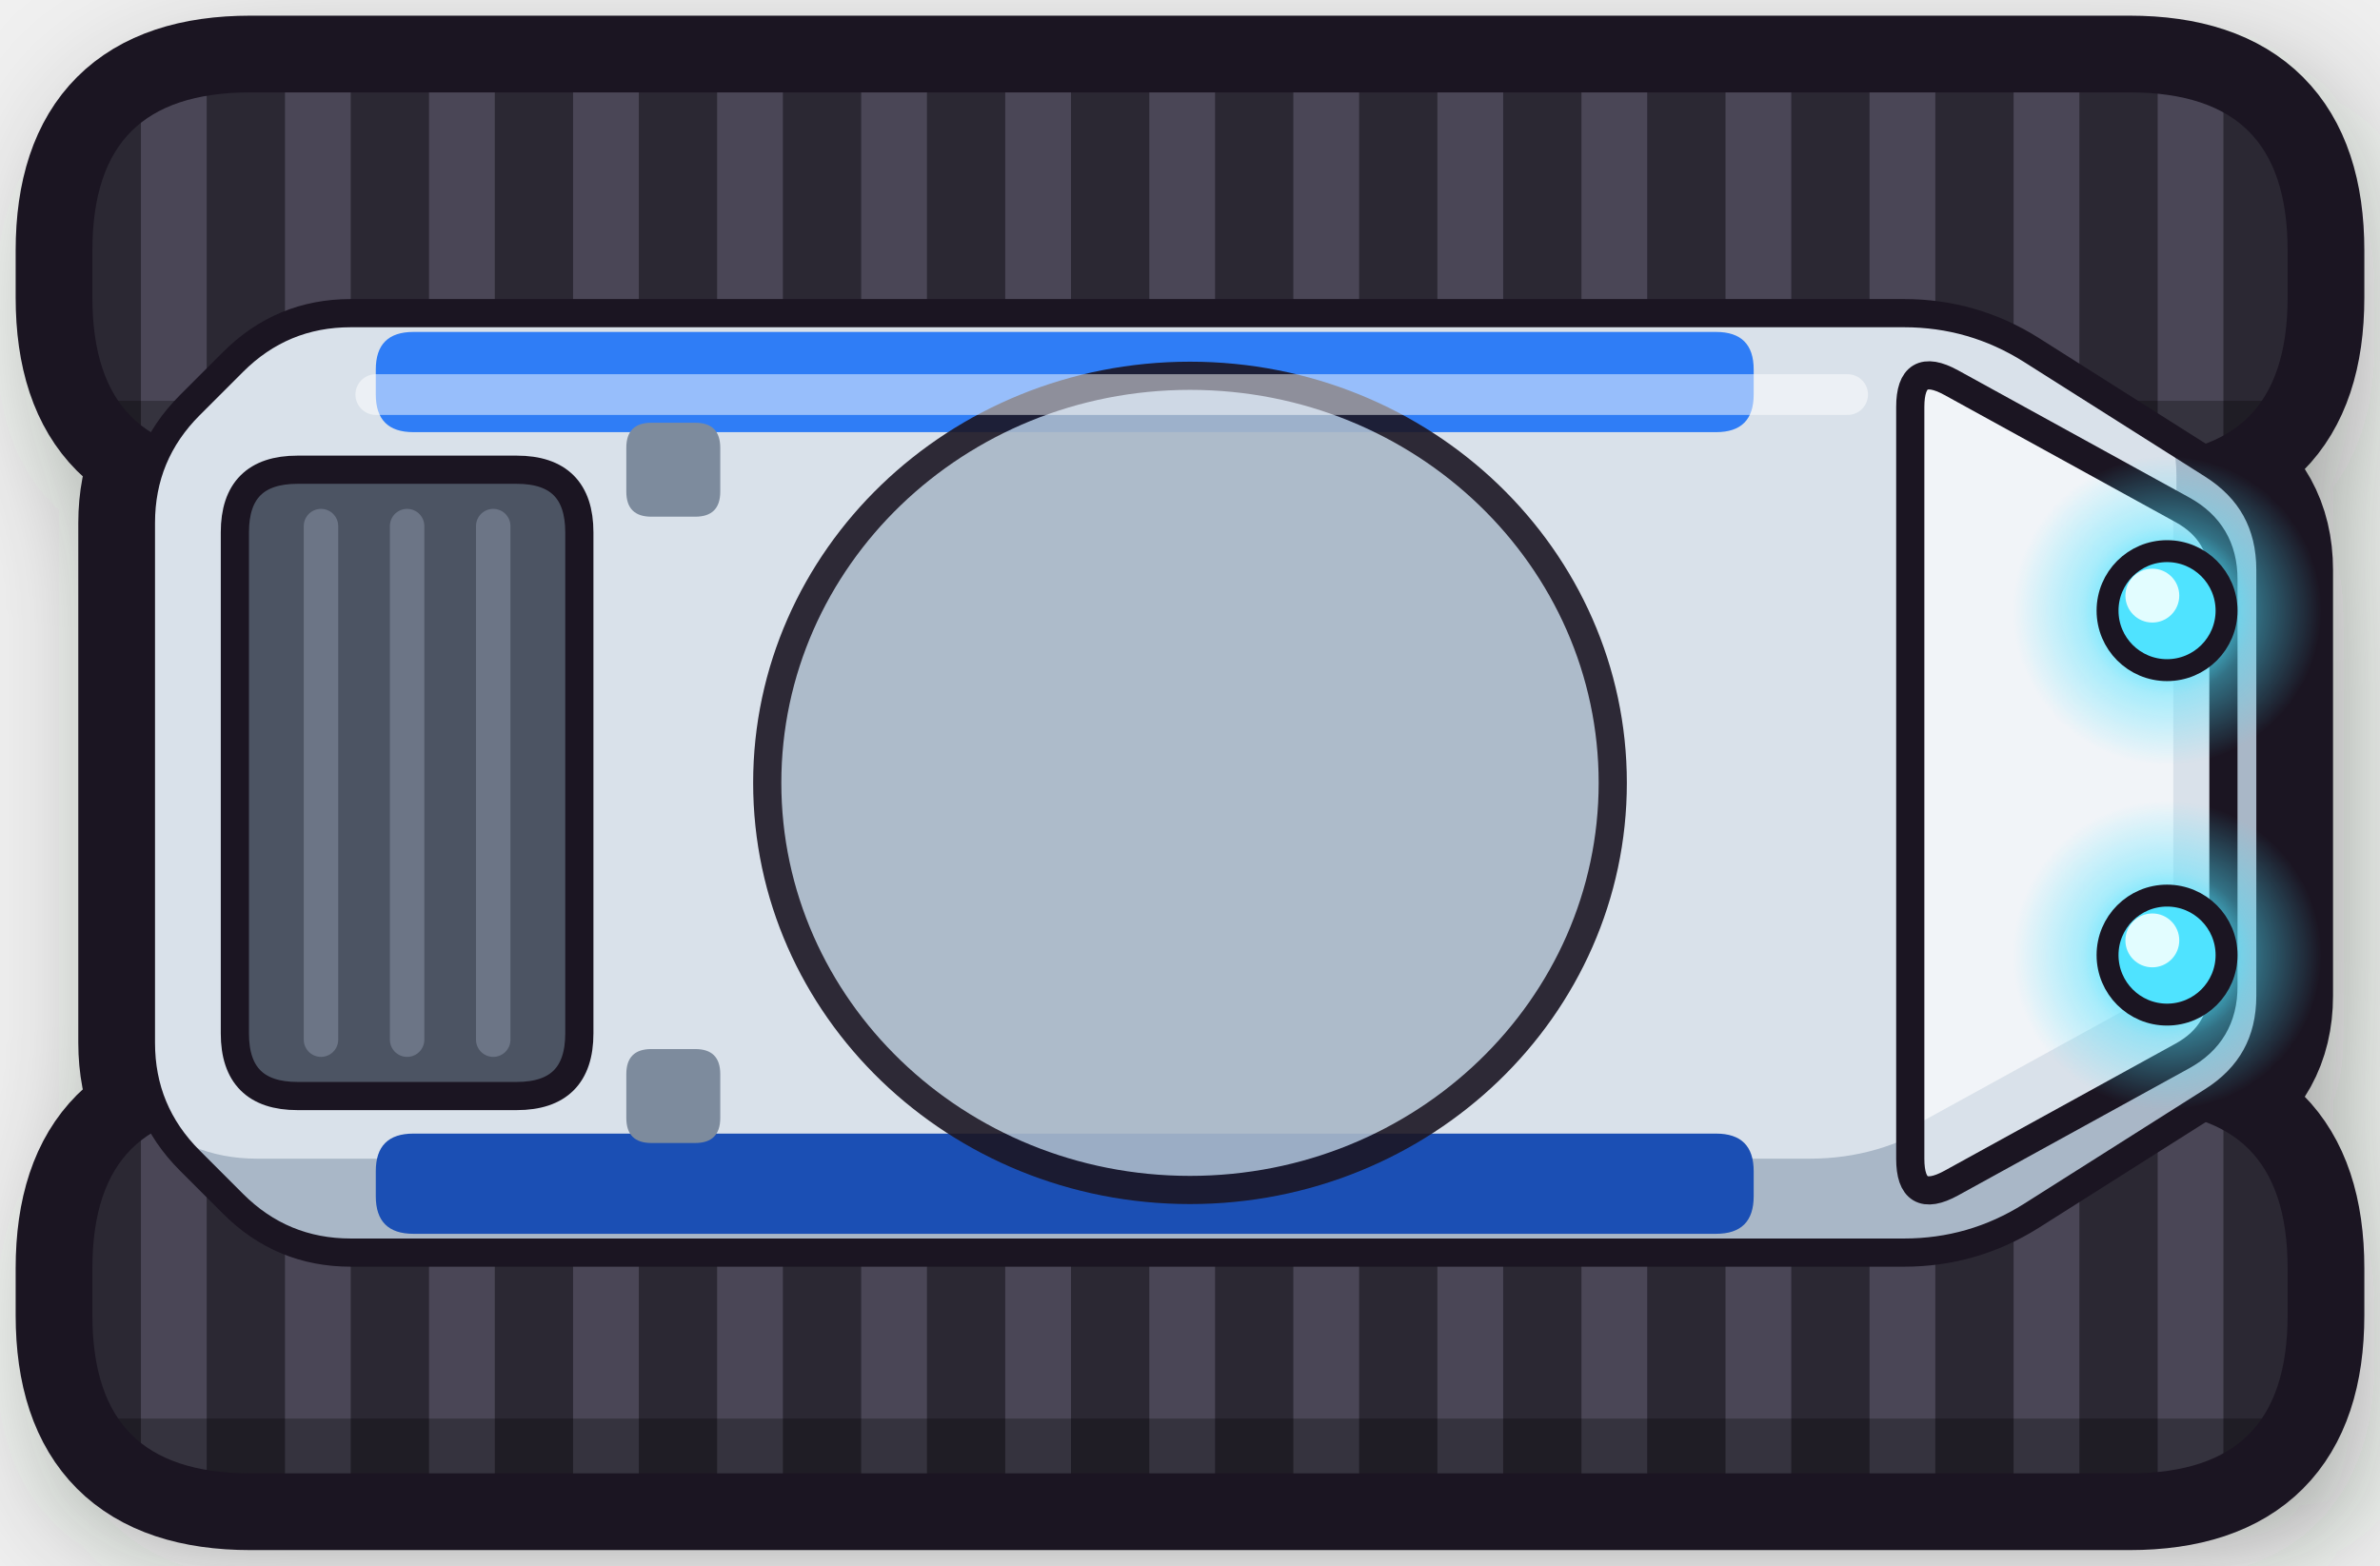
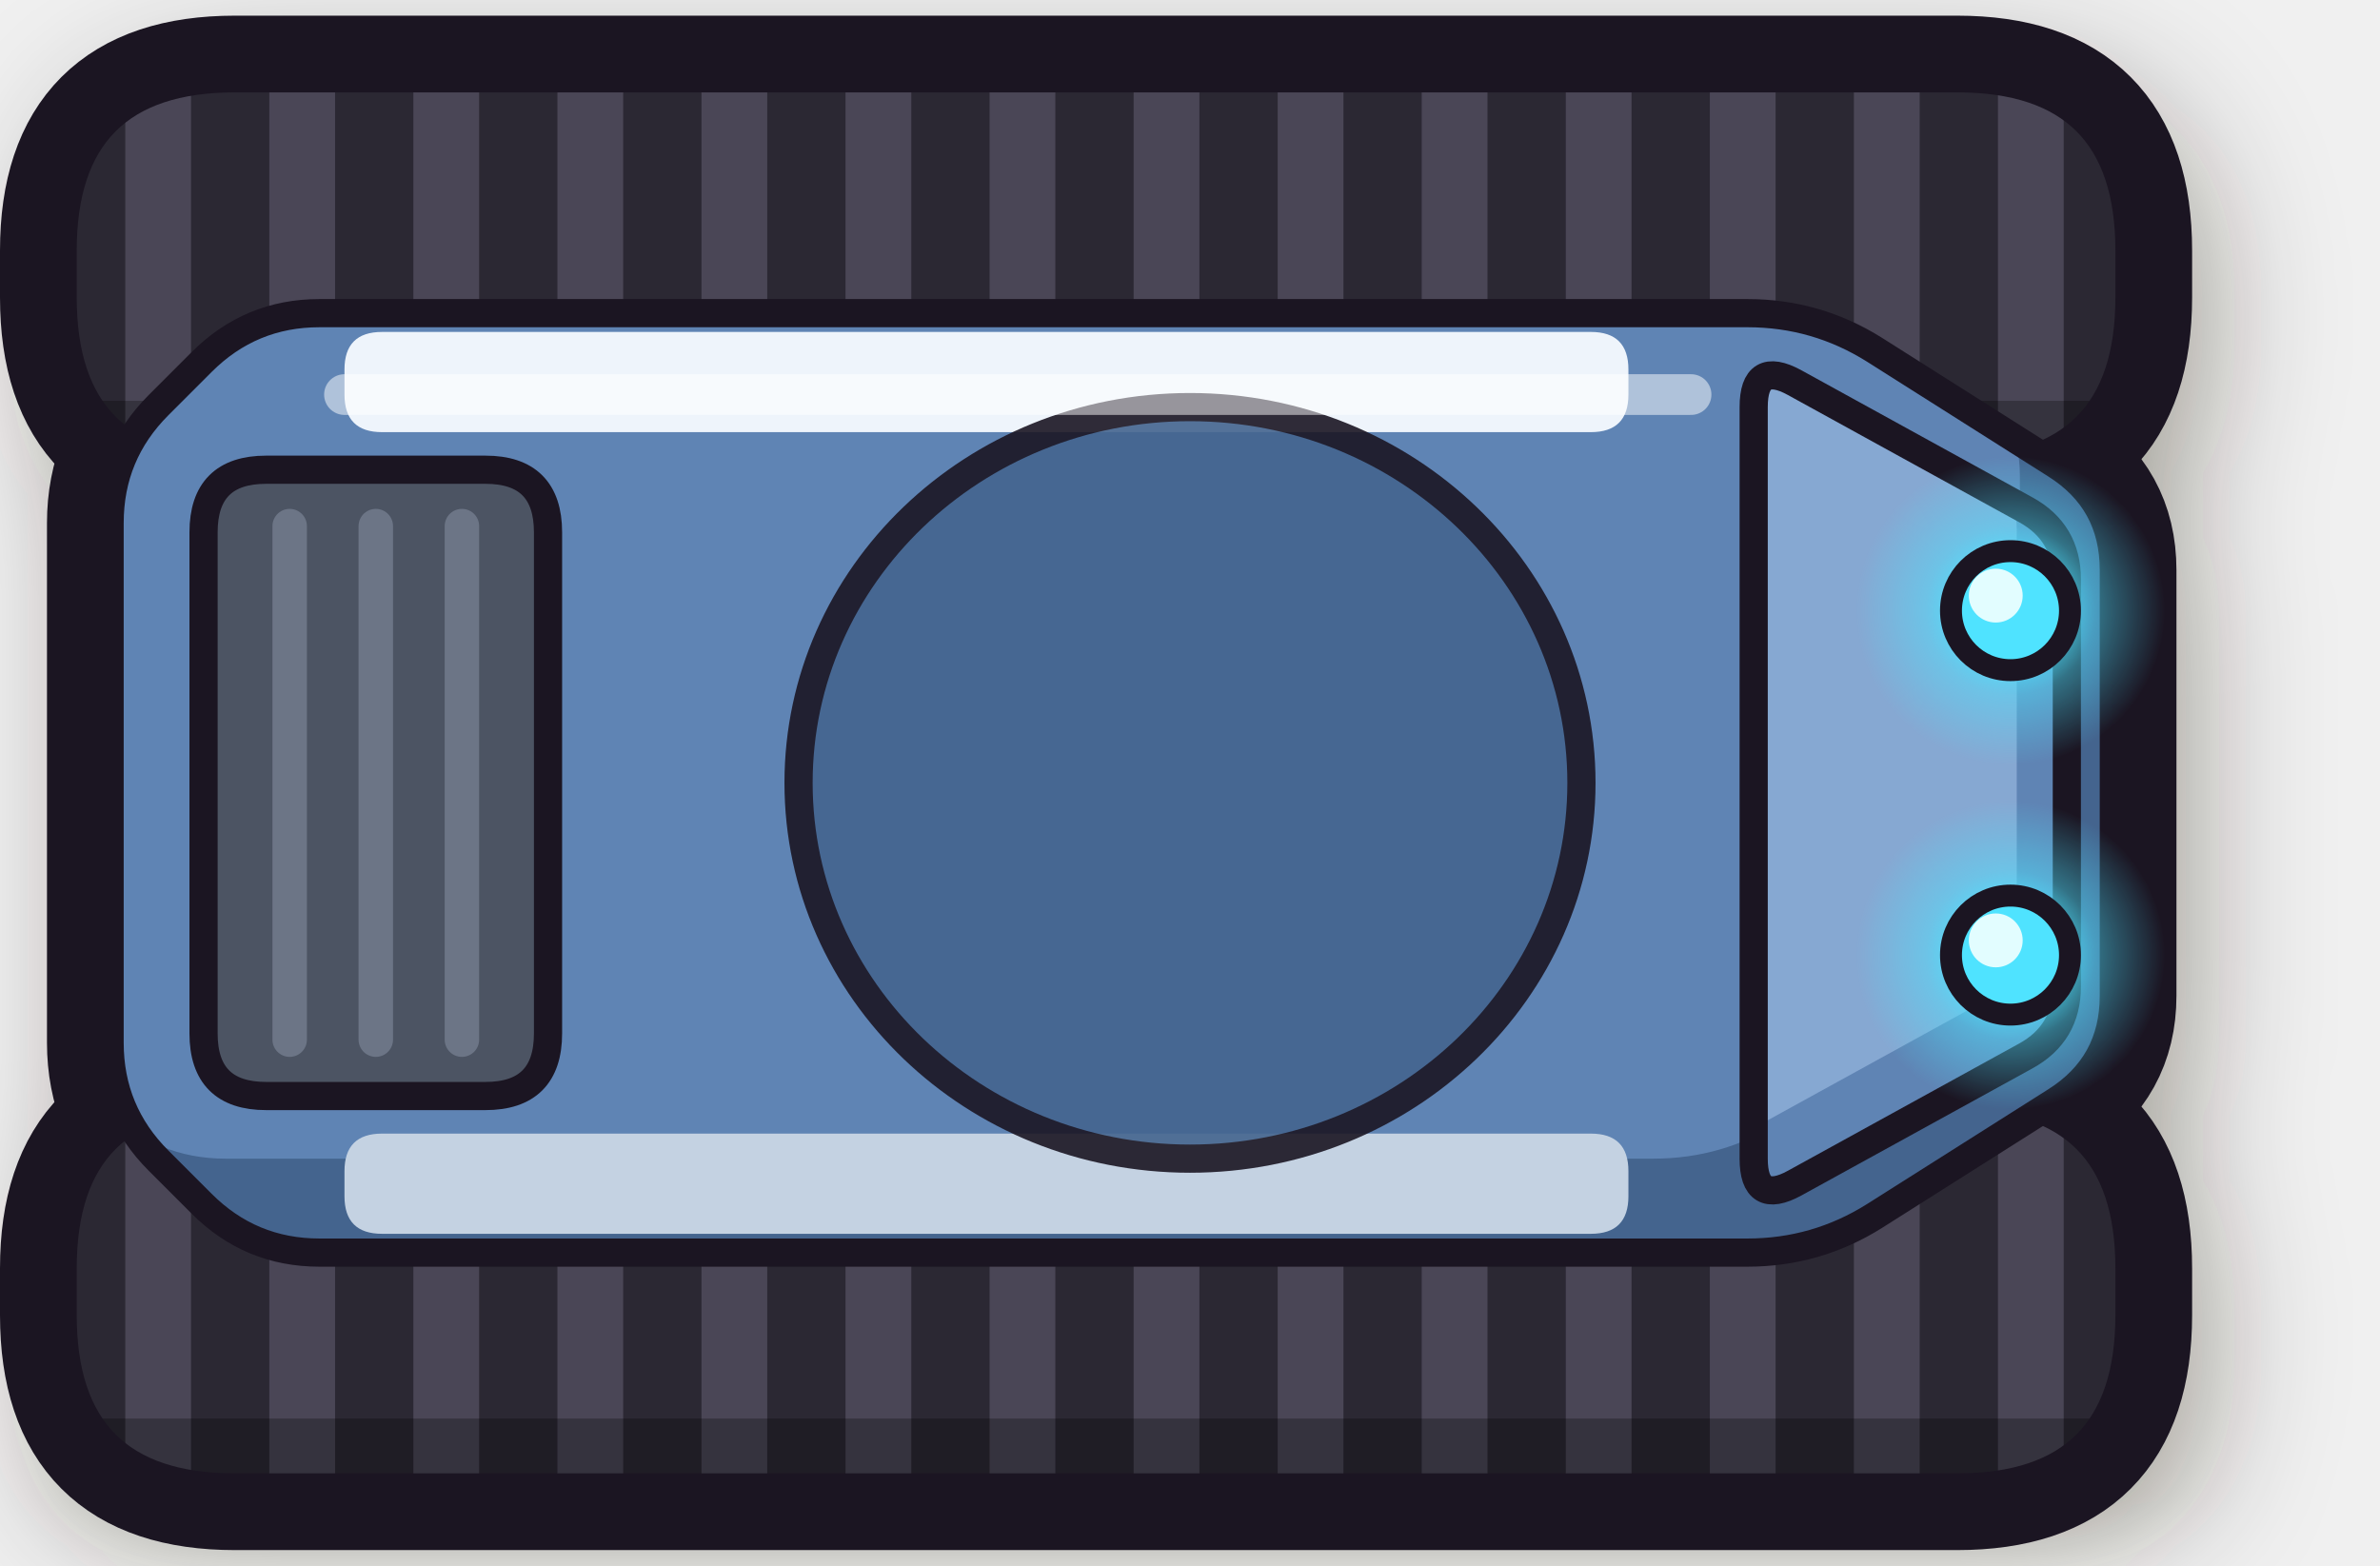
<svg xmlns="http://www.w3.org/2000/svg" width="76" height="50" viewBox="0 0 76 50">
  <defs>
    <radialGradient id="gF" cx="0.5" cy="0.5" r="0.5" fx="0.5" fy="0.5" gradientUnits="objectBoundingBox">
      <stop offset="0" stop-color="#e2fdff" stop-opacity="1" />
      <stop offset="0.28" stop-color="#4fe3ff" stop-opacity="0.95" />
      <stop offset="0.55" stop-color="#4fe3ff" stop-opacity="0.45" />
      <stop offset="1" stop-color="#4fe3ff" stop-opacity="0" />
    </radialGradient>
  </defs>
  <filter id="th0" x="-30%" y="-30%" width="160%" height="160%">
    <feGaussianBlur stdDeviation="2.2" />
  </filter>
  <g filter="url(#th0)" opacity="0.4" transform="translate(0.8,1.4)">
-     <path d="M8,2.5H68Q73.5,2.5 73.5,8V9.5Q73.5,15 68,15H8Q2.5,15 2.5,9.5V8Q2.5,2.5 8,2.5Z" fill="#0c1a08" stroke="#0c1a08" stroke-width="3" stroke-linejoin="round" />
-     <path d="M8,35H68Q73.5,35 73.5,40.5V42Q73.5,47.5 68,47.5H8Q2.5,47.5 2.5,42V40.5Q2.5,35 8,35Z" fill="#0c1a08" stroke="#0c1a08" stroke-width="3" stroke-linejoin="round" />
-     <path d="M7.44,11.56Q9,10 11.2,10L60.8,10Q63,10 64.86,11.17L70.64,14.83Q72.5,16 72.5,18.2L72.5,31.8Q72.5,34 70.64,35.17L64.86,38.83Q63,40 60.8,40L11.2,40Q9,40 7.44,38.44L6.06,37.06Q4.5,35.5 4.5,33.3L4.5,16.7Q4.5,14.5 6.06,12.94Z" fill="#0c1a08" stroke="#0c1a08" stroke-width="3" stroke-linejoin="round" />
+     <path d="M7.5,2.5H62.5Q68,2.5 68,8V9.5Q68,15 62.5,15H7.5Q2,15 2,9.5V8Q2,2.5 7.5,2.5Z" fill="#1a1206" stroke="#1a1206" stroke-width="3" stroke-linejoin="round" />
+     <path d="M7.5,35H62.5Q68,35 68,40.5V42Q68,47.5 62.5,47.5H7.5Q2,47.5 2,42V40.5Q2,35 7.5,35Z" fill="#1a1206" stroke="#1a1206" stroke-width="3" stroke-linejoin="round" />
+     <path d="M6.44,11.56Q8,10 10.2,10L55.8,10Q58,10 59.86,11.17L65.64,14.83Q67.5,16 67.5,18.2L67.5,31.8Q67.5,34 65.64,35.17L59.86,38.83Q58,40 55.8,40L10.2,40Q8,40 6.44,38.44L5.06,37.06Q3.5,35.5 3.5,33.3L3.5,16.7Q3.5,14.5 5.06,12.94Z" fill="#1a1206" stroke="#1a1206" stroke-width="3" stroke-linejoin="round" />
  </g>
-   <path d="M8,2.5H68Q73.5,2.5 73.5,8V9.5Q73.5,15 68,15H8Q2.5,15 2.5,9.5V8Q2.5,2.5 8,2.5Z" fill="#1b1522" stroke="#1b1522" stroke-width="4" stroke-linejoin="round" />
-   <path d="M8,35H68Q73.5,35 73.5,40.5V42Q73.5,47.5 68,47.5H8Q2.5,47.5 2.5,42V40.5Q2.5,35 8,35Z" fill="#1b1522" stroke="#1b1522" stroke-width="4" stroke-linejoin="round" />
-   <path d="M7.44,11.56Q9,10 11.2,10L60.8,10Q63,10 64.86,11.17L70.64,14.83Q72.5,16 72.5,18.2L72.5,31.8Q72.5,34 70.64,35.17L64.86,38.83Q63,40 60.8,40L11.2,40Q9,40 7.44,38.44L6.06,37.06Q4.5,35.5 4.5,33.3L4.5,16.7Q4.5,14.5 6.06,12.94Z" fill="#1b1522" stroke="#1b1522" stroke-width="4" stroke-linejoin="round" />
-   <path d="M8,2.5H68Q73.5,2.5 73.5,8V9.5Q73.5,15 68,15H8Q2.5,15 2.5,9.5V8Q2.5,2.5 8,2.5Z" fill="#2b2833" />
+   <path d="M7.5,2.5H62.5Q68,2.5 68,8V9.5Q68,15 62.5,15H7.5Q2,15 2,9.5V8Q2,2.5 7.5,2.5Z" fill="#1b1522" stroke="#1b1522" stroke-width="4" stroke-linejoin="round" />
+   <path d="M7.5,35H62.5Q68,35 68,40.5V42Q68,47.5 62.5,47.5H7.5Q2,47.5 2,42V40.5Q2,35 7.5,35Z" fill="#1b1522" stroke="#1b1522" stroke-width="4" stroke-linejoin="round" />
+   <path d="M6.44,11.56Q8,10 10.2,10L55.8,10Q58,10 59.86,11.17L65.64,14.83Q67.5,16 67.5,18.2L67.5,31.8Q67.5,34 65.64,35.17L59.86,38.83Q58,40 55.8,40L10.2,40Q8,40 6.44,38.44L5.06,37.06Q3.5,35.5 3.5,33.3L3.5,16.7Q3.5,14.5 5.06,12.94Z" fill="#1b1522" stroke="#1b1522" stroke-width="4" stroke-linejoin="round" />
+   <path d="M7.5,2.5H62.5Q68,2.5 68,8V9.5Q68,15 62.5,15H7.5Q2,15 2,9.5V8Q2,2.5 7.5,2.5Z" fill="#2b2833" />
  <clipPath id="th1">
-     <path d="M8,2.5H68Q73.5,2.5 73.5,8V9.5Q73.5,15 68,15H8Q2.5,15 2.5,9.5V8Q2.5,2.5 8,2.5Z" />
+     <path d="M7.5,2.5H62.5Q68,2.5 68,8V9.5Q68,15 62.5,15H7.5Q2,15 2,9.5V8Q2,2.5 7.5,2.5Z" />
  </clipPath>
  <g clip-path="url(#th1)">
-     <path d="M5.1,1.5H6Q6.6,1.5 6.6,2.1V15.4Q6.6,16 6,16H5.1Q4.5,16 4.5,15.4V2.1Q4.5,1.5 5.1,1.5Z" fill="#4a4656" />
-     <path d="M9.7,1.5H10.6Q11.2,1.5 11.2,2.1V15.4Q11.2,16 10.6,16H9.7Q9.1,16 9.1,15.4V2.1Q9.1,1.5 9.7,1.5Z" fill="#4a4656" />
-     <path d="M14.3,1.5H15.2Q15.8,1.5 15.8,2.1V15.4Q15.8,16 15.2,16H14.3Q13.7,16 13.7,15.4V2.1Q13.7,1.5 14.3,1.5Z" fill="#4a4656" />
-     <path d="M18.9,1.5H19.8Q20.4,1.5 20.4,2.1V15.4Q20.4,16 19.8,16H18.9Q18.3,16 18.3,15.4V2.1Q18.3,1.5 18.9,1.5Z" fill="#4a4656" />
-     <path d="M23.5,1.5H24.4Q25,1.5 25,2.1V15.4Q25,16 24.4,16H23.5Q22.9,16 22.9,15.4V2.1Q22.9,1.5 23.5,1.5Z" fill="#4a4656" />
-     <path d="M28.1,1.5H29Q29.6,1.5 29.6,2.1V15.4Q29.6,16 29,16H28.1Q27.5,16 27.5,15.4V2.1Q27.5,1.5 28.1,1.5Z" fill="#4a4656" />
-     <path d="M32.7,1.5H33.6Q34.2,1.5 34.2,2.1V15.4Q34.2,16 33.6,16H32.7Q32.1,16 32.1,15.4V2.1Q32.1,1.5 32.7,1.5Z" fill="#4a4656" />
-     <path d="M37.3,1.5H38.2Q38.8,1.5 38.8,2.1V15.4Q38.8,16 38.2,16H37.3Q36.7,16 36.7,15.4V2.1Q36.7,1.5 37.3,1.5Z" fill="#4a4656" />
-     <path d="M41.9,1.5H42.8Q43.4,1.5 43.4,2.1V15.4Q43.4,16 42.8,16H41.9Q41.3,16 41.3,15.4V2.1Q41.3,1.5 41.9,1.5Z" fill="#4a4656" />
-     <path d="M46.5,1.5H47.4Q48,1.5 48,2.1V15.4Q48,16 47.4,16H46.5Q45.9,16 45.9,15.4V2.1Q45.9,1.5 46.5,1.5Z" fill="#4a4656" />
-     <path d="M51.1,1.5H52Q52.6,1.5 52.6,2.1V15.4Q52.6,16 52,16H51.1Q50.5,16 50.5,15.4V2.1Q50.5,1.5 51.1,1.5Z" fill="#4a4656" />
-     <path d="M55.7,1.5H56.6Q57.2,1.5 57.2,2.1V15.4Q57.2,16 56.6,16H55.7Q55.1,16 55.1,15.4V2.1Q55.1,1.5 55.7,1.5Z" fill="#4a4656" />
-     <path d="M60.3,1.5H61.2Q61.8,1.5 61.8,2.1V15.4Q61.8,16 61.2,16H60.3Q59.7,16 59.7,15.4V2.1Q59.7,1.5 60.3,1.5Z" fill="#4a4656" />
-     <path d="M64.9,1.5H65.8Q66.4,1.5 66.4,2.1V15.4Q66.4,16 65.8,16H64.9Q64.3,16 64.3,15.4V2.1Q64.3,1.5 64.9,1.5Z" fill="#4a4656" />
-     <path d="M69.5,1.5H70.4Q71,1.5 71,2.1V15.4Q71,16 70.4,16H69.5Q68.9,16 68.9,15.4V2.1Q68.9,1.5 69.5,1.5Z" fill="#4a4656" />
-     <path d="M0.5,12.8H75.5V15.8H0.5Z" fill="#000" opacity="0.28" />
+     <path d="M4.6,1.5H5.5Q6.1,1.5 6.1,2.1V15.4Q6.1,16 5.5,16H4.6Q4,16 4,15.4V2.1Q4,1.5 4.6,1.5Z" fill="#4a4656" />
+     <path d="M9.2,1.5H10.1Q10.7,1.5 10.7,2.1V15.4Q10.7,16 10.1,16H9.2Q8.6,16 8.6,15.4V2.1Q8.6,1.5 9.2,1.5Z" fill="#4a4656" />
+     <path d="M13.8,1.5H14.7Q15.3,1.5 15.3,2.1V15.4Q15.3,16 14.7,16H13.8Q13.2,16 13.2,15.4V2.1Q13.2,1.5 13.8,1.5Z" fill="#4a4656" />
+     <path d="M18.4,1.5H19.3Q19.9,1.5 19.9,2.1V15.4Q19.9,16 19.3,16H18.4Q17.8,16 17.8,15.4V2.1Q17.8,1.5 18.4,1.5Z" fill="#4a4656" />
+     <path d="M23,1.5H23.9Q24.5,1.5 24.5,2.1V15.4Q24.5,16 23.9,16H23Q22.4,16 22.4,15.4V2.1Q22.4,1.5 23,1.5Z" fill="#4a4656" />
+     <path d="M27.6,1.5H28.5Q29.1,1.5 29.1,2.1V15.4Q29.1,16 28.5,16H27.6Q27,16 27,15.4V2.1Q27,1.5 27.6,1.5Z" fill="#4a4656" />
+     <path d="M32.2,1.5H33.1Q33.7,1.5 33.7,2.1V15.4Q33.7,16 33.1,16H32.2Q31.6,16 31.6,15.4V2.1Q31.6,1.5 32.2,1.5Z" fill="#4a4656" />
+     <path d="M36.8,1.5H37.7Q38.3,1.5 38.3,2.1V15.4Q38.3,16 37.7,16H36.8Q36.2,16 36.2,15.4V2.1Q36.2,1.5 36.8,1.5Z" fill="#4a4656" />
+     <path d="M41.4,1.5H42.3Q42.9,1.5 42.9,2.1V15.4Q42.9,16 42.3,16H41.4Q40.8,16 40.8,15.4V2.1Q40.8,1.5 41.4,1.5Z" fill="#4a4656" />
+     <path d="M46,1.5H46.9Q47.5,1.5 47.5,2.1V15.4Q47.5,16 46.9,16H46Q45.4,16 45.4,15.4V2.1Q45.4,1.5 46,1.5Z" fill="#4a4656" />
+     <path d="M50.6,1.5H51.5Q52.1,1.5 52.1,2.1V15.4Q52.1,16 51.5,16H50.6Q50,16 50,15.4V2.1Q50,1.5 50.6,1.5Z" fill="#4a4656" />
+     <path d="M55.2,1.5H56.1Q56.7,1.5 56.7,2.1V15.4Q56.7,16 56.1,16H55.2Q54.6,16 54.6,15.4V2.1Q54.6,1.5 55.2,1.5Z" fill="#4a4656" />
+     <path d="M59.8,1.5H60.7Q61.3,1.5 61.3,2.1V15.4Q61.3,16 60.7,16H59.8Q59.2,16 59.2,15.4V2.1Q59.2,1.5 59.8,1.5Z" fill="#4a4656" />
+     <path d="M64.4,1.5H65.3Q65.9,1.5 65.9,2.1V15.4Q65.9,16 65.3,16H64.4Q63.8,16 63.8,15.4V2.1Q63.8,1.5 64.4,1.5Z" fill="#4a4656" />
+     <path d="M0,12.8H70V15.8H0Z" fill="#000" opacity="0.28" />
  </g>
-   <path d="M8,2.5H68Q73.5,2.5 73.5,8V9.5Q73.5,15 68,15H8Q2.5,15 2.5,9.5V8Q2.5,2.5 8,2.5Z" fill="none" stroke="#1b1522" stroke-width="0.9" stroke-linecap="round" stroke-linejoin="round" />
-   <path d="M8,35H68Q73.5,35 73.5,40.5V42Q73.5,47.5 68,47.5H8Q2.5,47.5 2.5,42V40.5Q2.5,35 8,35Z" fill="#2b2833" />
+   <path d="M7.5,2.5H62.5Q68,2.5 68,8V9.5Q68,15 62.5,15H7.5Q2,15 2,9.5V8Q2,2.5 7.5,2.5Z" fill="none" stroke="#1b1522" stroke-width="0.9" stroke-linecap="round" stroke-linejoin="round" />
+   <path d="M7.5,35H62.5Q68,35 68,40.5V42Q68,47.5 62.5,47.5H7.5Q2,47.5 2,42V40.5Q2,35 7.5,35Z" fill="#2b2833" />
  <clipPath id="th2">
-     <path d="M8,35H68Q73.5,35 73.5,40.5V42Q73.5,47.5 68,47.5H8Q2.5,47.5 2.5,42V40.5Q2.5,35 8,35Z" />
+     <path d="M7.5,35H62.5Q68,35 68,40.5V42Q68,47.5 62.5,47.5H7.5Q2,47.5 2,42V40.5Q2,35 7.5,35Z" />
  </clipPath>
  <g clip-path="url(#th2)">
-     <path d="M5.1,34H6Q6.6,34 6.6,34.6V47.9Q6.6,48.5 6,48.5H5.1Q4.5,48.5 4.5,47.9V34.6Q4.5,34 5.1,34Z" fill="#4a4656" />
-     <path d="M9.7,34H10.6Q11.2,34 11.2,34.6V47.9Q11.2,48.5 10.6,48.5H9.7Q9.1,48.5 9.1,47.9V34.6Q9.1,34 9.7,34Z" fill="#4a4656" />
-     <path d="M14.3,34H15.2Q15.8,34 15.8,34.6V47.9Q15.8,48.5 15.2,48.5H14.3Q13.7,48.5 13.7,47.9V34.6Q13.7,34 14.3,34Z" fill="#4a4656" />
-     <path d="M18.9,34H19.8Q20.4,34 20.4,34.6V47.9Q20.4,48.5 19.8,48.5H18.9Q18.3,48.5 18.3,47.9V34.6Q18.3,34 18.9,34Z" fill="#4a4656" />
-     <path d="M23.5,34H24.4Q25,34 25,34.6V47.9Q25,48.5 24.4,48.5H23.5Q22.9,48.5 22.9,47.9V34.6Q22.9,34 23.5,34Z" fill="#4a4656" />
-     <path d="M28.1,34H29Q29.6,34 29.6,34.6V47.9Q29.6,48.5 29,48.5H28.1Q27.5,48.5 27.5,47.9V34.6Q27.5,34 28.1,34Z" fill="#4a4656" />
-     <path d="M32.7,34H33.6Q34.2,34 34.2,34.6V47.9Q34.2,48.5 33.6,48.5H32.7Q32.1,48.5 32.1,47.9V34.6Q32.1,34 32.7,34Z" fill="#4a4656" />
-     <path d="M37.3,34H38.2Q38.8,34 38.8,34.6V47.9Q38.8,48.5 38.2,48.5H37.3Q36.7,48.5 36.7,47.9V34.6Q36.7,34 37.3,34Z" fill="#4a4656" />
-     <path d="M41.9,34H42.8Q43.4,34 43.4,34.6V47.9Q43.4,48.5 42.8,48.5H41.9Q41.3,48.5 41.3,47.9V34.6Q41.3,34 41.9,34Z" fill="#4a4656" />
-     <path d="M46.5,34H47.4Q48,34 48,34.6V47.9Q48,48.5 47.4,48.5H46.5Q45.9,48.5 45.9,47.9V34.6Q45.9,34 46.5,34Z" fill="#4a4656" />
-     <path d="M51.1,34H52Q52.6,34 52.6,34.6V47.9Q52.6,48.5 52,48.5H51.1Q50.5,48.5 50.5,47.9V34.6Q50.5,34 51.1,34Z" fill="#4a4656" />
-     <path d="M55.7,34H56.6Q57.2,34 57.2,34.6V47.9Q57.2,48.5 56.6,48.5H55.7Q55.1,48.5 55.1,47.9V34.6Q55.1,34 55.7,34Z" fill="#4a4656" />
-     <path d="M60.3,34H61.2Q61.8,34 61.8,34.6V47.9Q61.8,48.5 61.2,48.5H60.3Q59.7,48.5 59.7,47.9V34.6Q59.7,34 60.3,34Z" fill="#4a4656" />
-     <path d="M64.9,34H65.8Q66.4,34 66.4,34.6V47.9Q66.4,48.5 65.8,48.5H64.9Q64.3,48.5 64.3,47.9V34.6Q64.3,34 64.9,34Z" fill="#4a4656" />
-     <path d="M69.5,34H70.4Q71,34 71,34.6V47.9Q71,48.5 70.4,48.5H69.5Q68.9,48.5 68.9,47.9V34.6Q68.9,34 69.5,34Z" fill="#4a4656" />
-     <path d="M0.5,45.3H75.5V48.3H0.5Z" fill="#000" opacity="0.28" />
+     <path d="M4.6,34H5.5Q6.1,34 6.1,34.6V47.9Q6.1,48.5 5.5,48.5H4.6Q4,48.5 4,47.9V34.6Q4,34 4.6,34Z" fill="#4a4656" />
+     <path d="M9.2,34H10.1Q10.7,34 10.7,34.6V47.9Q10.7,48.5 10.1,48.5H9.2Q8.6,48.5 8.6,47.9V34.6Q8.6,34 9.2,34Z" fill="#4a4656" />
+     <path d="M13.8,34H14.7Q15.3,34 15.3,34.6V47.9Q15.3,48.5 14.7,48.5H13.8Q13.2,48.5 13.2,47.9V34.6Q13.2,34 13.8,34Z" fill="#4a4656" />
+     <path d="M18.4,34H19.3Q19.9,34 19.9,34.6V47.9Q19.9,48.5 19.3,48.5H18.4Q17.8,48.5 17.8,47.9V34.6Q17.8,34 18.4,34Z" fill="#4a4656" />
+     <path d="M23,34H23.9Q24.5,34 24.5,34.6V47.9Q24.5,48.5 23.9,48.5H23Q22.4,48.5 22.4,47.9V34.6Q22.4,34 23,34Z" fill="#4a4656" />
+     <path d="M27.6,34H28.5Q29.1,34 29.1,34.6V47.9Q29.1,48.5 28.5,48.5H27.6Q27,48.5 27,47.9V34.6Q27,34 27.6,34Z" fill="#4a4656" />
+     <path d="M32.2,34H33.1Q33.7,34 33.7,34.6V47.9Q33.7,48.5 33.1,48.5H32.2Q31.6,48.5 31.6,47.9V34.6Q31.6,34 32.2,34Z" fill="#4a4656" />
+     <path d="M36.8,34H37.7Q38.3,34 38.3,34.6V47.9Q38.3,48.5 37.7,48.5H36.8Q36.2,48.5 36.2,47.9V34.6Q36.2,34 36.8,34Z" fill="#4a4656" />
+     <path d="M41.4,34H42.3Q42.9,34 42.9,34.6V47.9Q42.9,48.5 42.3,48.5H41.4Q40.8,48.5 40.8,47.9V34.6Q40.8,34 41.4,34Z" fill="#4a4656" />
+     <path d="M46,34H46.9Q47.5,34 47.5,34.6V47.9Q47.5,48.5 46.9,48.5H46Q45.4,48.5 45.4,47.9V34.6Q45.4,34 46,34Z" fill="#4a4656" />
+     <path d="M50.6,34H51.5Q52.1,34 52.1,34.6V47.9Q52.1,48.5 51.5,48.5H50.6Q50,48.5 50,47.9V34.6Q50,34 50.6,34Z" fill="#4a4656" />
+     <path d="M55.2,34H56.1Q56.7,34 56.7,34.6V47.9Q56.7,48.5 56.1,48.5H55.2Q54.6,48.5 54.6,47.9V34.6Q54.6,34 55.2,34Z" fill="#4a4656" />
+     <path d="M59.8,34H60.7Q61.3,34 61.3,34.6V47.9Q61.3,48.5 60.7,48.5H59.8Q59.2,48.5 59.2,47.9V34.6Q59.2,34 59.8,34Z" fill="#4a4656" />
+     <path d="M64.4,34H65.3Q65.9,34 65.9,34.6V47.9Q65.9,48.5 65.3,48.5H64.4Q63.8,48.5 63.8,47.9V34.6Q63.8,34 64.4,34Z" fill="#4a4656" />
+     <path d="M0,45.3H70V48.3H0Z" fill="#000" opacity="0.28" />
  </g>
-   <path d="M8,35H68Q73.5,35 73.5,40.5V42Q73.5,47.5 68,47.5H8Q2.5,47.5 2.5,42V40.5Q2.5,35 8,35Z" fill="none" stroke="#1b1522" stroke-width="0.9" stroke-linecap="round" stroke-linejoin="round" />
+   <path d="M7.5,35H62.5Q68,35 68,40.5V42Q68,47.5 62.5,47.5H7.5Q2,47.5 2,42V40.5Q2,35 7.5,35Z" fill="none" stroke="#1b1522" stroke-width="0.9" stroke-linecap="round" stroke-linejoin="round" />
  <clipPath id="th3">
-     <path d="M7.44,11.56Q9,10 11.2,10L60.8,10Q63,10 64.86,11.17L70.64,14.83Q72.5,16 72.5,18.2L72.5,31.8Q72.5,34 70.64,35.17L64.86,38.83Q63,40 60.8,40L11.2,40Q9,40 7.44,38.44L6.06,37.06Q4.5,35.5 4.5,33.3L4.5,16.7Q4.5,14.5 6.06,12.94Z" />
+     <path d="M6.44,11.56Q8,10 10.2,10L55.8,10Q58,10 59.86,11.17L65.64,14.83Q67.5,16 67.5,18.2L67.5,31.8Q67.5,34 65.64,35.17L59.86,38.83Q58,40 55.8,40L10.2,40Q8,40 6.44,38.44L5.06,37.06Q3.5,35.5 3.5,33.3L3.5,16.7Q3.5,14.5 5.06,12.94Z" />
  </clipPath>
  <g clip-path="url(#th3)">
-     <path d="M7.44,11.56Q9,10 11.2,10L60.8,10Q63,10 64.86,11.17L70.64,14.83Q72.5,16 72.5,18.2L72.5,31.8Q72.5,34 70.64,35.17L64.86,38.83Q63,40 60.8,40L11.2,40Q9,40 7.44,38.44L6.06,37.06Q4.5,35.5 4.5,33.3L4.5,16.7Q4.5,14.5 6.06,12.94Z" fill="#a9b7c7" />
-     <path d="M7.44,11.56Q9,10 11.2,10L60.8,10Q63,10 64.86,11.17L70.64,14.83Q72.5,16 72.5,18.2L72.5,31.8Q72.5,34 70.64,35.17L64.86,38.83Q63,40 60.8,40L11.2,40Q9,40 7.44,38.44L6.06,37.06Q4.5,35.5 4.5,33.3L4.5,16.7Q4.5,14.5 6.06,12.94Z" fill="#d9e1ea" transform="translate(-3,-3)" />
+     <path d="M6.44,11.56Q8,10 10.2,10L55.8,10Q58,10 59.86,11.17L65.64,14.83Q67.5,16 67.5,18.2L67.5,31.8Q67.5,34 65.64,35.17L59.86,38.83Q58,40 55.8,40L10.2,40Q8,40 6.44,38.44L5.06,37.06Q3.5,35.5 3.5,33.3L3.5,16.7Q3.5,14.5 5.06,12.94Z" fill="#44648e" />
+     <path d="M6.44,11.56Q8,10 10.2,10L55.8,10Q58,10 59.86,11.17L65.64,14.83Q67.5,16 67.5,18.2L67.5,31.8Q67.5,34 65.64,35.17L59.86,38.83Q58,40 55.8,40L10.2,40Q8,40 6.44,38.44L5.06,37.06Q3.5,35.5 3.5,33.3L3.5,16.7Q3.5,14.5 5.06,12.94Z" fill="#5f84b4" transform="translate(-3,-3)" />
  </g>
-   <path d="M7.44,11.56Q9,10 11.2,10L60.8,10Q63,10 64.86,11.17L70.64,14.83Q72.5,16 72.5,18.2L72.5,31.8Q72.5,34 70.64,35.17L64.86,38.83Q63,40 60.8,40L11.2,40Q9,40 7.44,38.44L6.06,37.06Q4.5,35.5 4.5,33.3L4.5,16.7Q4.5,14.5 6.06,12.94Z" fill="none" stroke="#1b1522" stroke-width="0.9" stroke-linecap="round" stroke-linejoin="round" />
+   <path d="M6.44,11.56Q8,10 10.2,10L55.8,10Q58,10 59.86,11.17L65.64,14.83Q67.5,16 67.5,18.2L67.5,31.8Q67.5,34 65.64,35.17L59.86,38.83Q58,40 55.8,40L10.2,40Q8,40 6.44,38.44L5.06,37.06Q3.5,35.5 3.5,33.3L3.5,16.7Q3.5,14.5 5.06,12.94Z" fill="none" stroke="#1b1522" stroke-width="0.9" stroke-linecap="round" stroke-linejoin="round" />
  <clipPath id="th4">
-     <path d="M61,13Q61,11.5 62.31,12.22L69.69,16.28Q71,17 71,18.5L71,31.5Q71,33 69.69,33.72L62.31,37.78Q61,38.5 61,37Z" />
+     <path d="M56,13Q56,11.5 57.31,12.22L64.69,16.28Q66,17 66,18.5L66,31.5Q66,33 64.69,33.72L57.31,37.78Q56,38.5 56,37Z" />
  </clipPath>
  <g clip-path="url(#th4)">
-     <path d="M61,13Q61,11.5 62.31,12.22L69.69,16.28Q71,17 71,18.5L71,31.5Q71,33 69.69,33.72L62.31,37.78Q61,38.5 61,37Z" fill="#d9e1ea" />
-     <path d="M61,13Q61,11.5 62.31,12.22L69.69,16.28Q71,17 71,18.5L71,31.5Q71,33 69.69,33.72L62.31,37.78Q61,38.5 61,37Z" fill="#f1f4f8" transform="translate(-1.6,-1.6)" />
+     <path d="M56,13Q56,11.5 57.31,12.22L64.69,16.28Q66,17 66,18.5L66,31.5Q66,33 64.69,33.72L57.31,37.78Q56,38.5 56,37Z" fill="#5f84b4" />
+     <path d="M56,13Q56,11.5 57.31,12.22L64.69,16.28Q66,17 66,18.5L66,31.5Q66,33 64.69,33.72L57.31,37.78Q56,38.5 56,37Z" fill="#86a8d2" transform="translate(-1.6,-1.6)" />
  </g>
-   <path d="M61,13Q61,11.5 62.31,12.22L69.69,16.28Q71,17 71,18.5L71,31.5Q71,33 69.69,33.72L62.31,37.78Q61,38.5 61,37Z" fill="none" stroke="#1b1522" stroke-width="0.9" stroke-linecap="round" stroke-linejoin="round" />
-   <path d="M13.2,10.6H54.8Q56,10.6 56,11.8V12.6Q56,13.8 54.8,13.8H13.2Q12,13.8 12,12.6V11.8Q12,10.6 13.2,10.6Z" fill="#2f7df6" />
-   <path d="M13.2,36.2H54.8Q56,36.2 56,37.4V38.2Q56,39.4 54.8,39.4H13.2Q12,39.4 12,38.2V37.4Q12,36.2 13.2,36.2Z" fill="#1b4fb4" />
-   <path d="M9.5,15H16.5Q18.5,15 18.5,17V33Q18.5,35 16.5,35H9.5Q7.5,35 7.5,33V17Q7.5,15 9.5,15Z" fill="#4c5463" stroke="#1b1522" stroke-width="0.9" />
-   <path d="M10.25,16.8V33.2" fill="none" stroke="#6c7586" stroke-width="1.1" stroke-linecap="round" stroke-linejoin="round" />
-   <path d="M13,16.8V33.2" fill="none" stroke="#6c7586" stroke-width="1.1" stroke-linecap="round" stroke-linejoin="round" />
-   <path d="M15.75,16.8V33.2" fill="none" stroke="#6c7586" stroke-width="1.1" stroke-linecap="round" stroke-linejoin="round" />
-   <circle cx="69.2" cy="19.5" r="4.94" fill="url(#gF)" />
-   <circle cx="69.2" cy="19.5" r="1.9" fill="#4fe3ff" stroke="#1b1522" stroke-width="0.7" />
-   <circle cx="68.73" cy="19.02" r="0.86" fill="#e2fdff" />
-   <circle cx="69.2" cy="30.5" r="4.94" fill="url(#gF)" />
-   <circle cx="69.2" cy="30.5" r="1.9" fill="#4fe3ff" stroke="#1b1522" stroke-width="0.7" />
-   <circle cx="68.73" cy="30.03" r="0.86" fill="#e2fdff" />
-   <path d="M20.8,13.5H22.2Q23,13.5 23,14.3V15.7Q23,16.5 22.2,16.5H20.8Q20,16.5 20,15.7V14.3Q20,13.5 20.8,13.5Z" fill="#7d8b9d" />
-   <path d="M20.8,33.5H22.2Q23,33.5 23,34.3V35.7Q23,36.5 22.2,36.5H20.8Q20,36.5 20,35.7V34.3Q20,33.5 20.8,33.5Z" fill="#7d8b9d" />
-   <path d="M24.5,25A13.5,13 0 1 0 51.5,25A13.5,13 0 1 0 24.5,25Z" fill="#a9b7c7" stroke="#1b1522" stroke-width="0.9" opacity="0.9" />
-   <path d="M12,12.6 L59,12.6" fill="none" stroke="#ffffff" stroke-width="1.3" stroke-linecap="round" stroke-linejoin="round" opacity="0.5" />
+   <path d="M56,13Q56,11.5 57.31,12.22L64.69,16.28Q66,17 66,18.5L66,31.5Q66,33 64.69,33.72L57.31,37.78Q56,38.5 56,37Z" fill="none" stroke="#1b1522" stroke-width="0.9" stroke-linecap="round" stroke-linejoin="round" />
+   <path d="M12.2,10.6H50.8Q52,10.6 52,11.8V12.6Q52,13.8 50.8,13.8H12.2Q11,13.8 11,12.6V11.8Q11,10.6 12.2,10.6Z" fill="#eef4fb" />
+   <path d="M12.2,36.2H50.8Q52,36.2 52,37.4V38.2Q52,39.4 50.8,39.4H12.2Q11,39.4 11,38.2V37.4Q11,36.2 12.2,36.2Z" fill="#c4d2e2" />
+   <path d="M8.5,15H15.5Q17.5,15 17.5,17V33Q17.5,35 15.5,35H8.5Q6.5,35 6.5,33V17Q6.5,15 8.5,15Z" fill="#4c5463" stroke="#1b1522" stroke-width="0.9" />
+   <path d="M9.25,16.8V33.2" fill="none" stroke="#6c7586" stroke-width="1.1" stroke-linecap="round" stroke-linejoin="round" />
+   <path d="M12,16.8V33.2" fill="none" stroke="#6c7586" stroke-width="1.1" stroke-linecap="round" stroke-linejoin="round" />
+   <path d="M14.75,16.8V33.2" fill="none" stroke="#6c7586" stroke-width="1.1" stroke-linecap="round" stroke-linejoin="round" />
+   <circle cx="64.2" cy="19.5" r="4.94" fill="url(#gF)" />
+   <circle cx="64.2" cy="19.5" r="1.9" fill="#4fe3ff" stroke="#1b1522" stroke-width="0.7" />
+   <circle cx="63.73" cy="19.02" r="0.86" fill="#e2fdff" />
+   <circle cx="64.2" cy="30.5" r="4.94" fill="url(#gF)" />
+   <circle cx="64.2" cy="30.5" r="1.9" fill="#4fe3ff" stroke="#1b1522" stroke-width="0.7" />
+   <circle cx="63.73" cy="30.03" r="0.86" fill="#e2fdff" />
+   <path d="M25.5,25A12.5,12 0 1 0 50.5,25A12.5,12 0 1 0 25.5,25Z" fill="#44648e" stroke="#1b1522" stroke-width="0.9" opacity="0.9" />
+   <path d="M11,12.6 L54,12.6" fill="none" stroke="#ffffff" stroke-width="1.3" stroke-linecap="round" stroke-linejoin="round" opacity="0.5" />
</svg>
